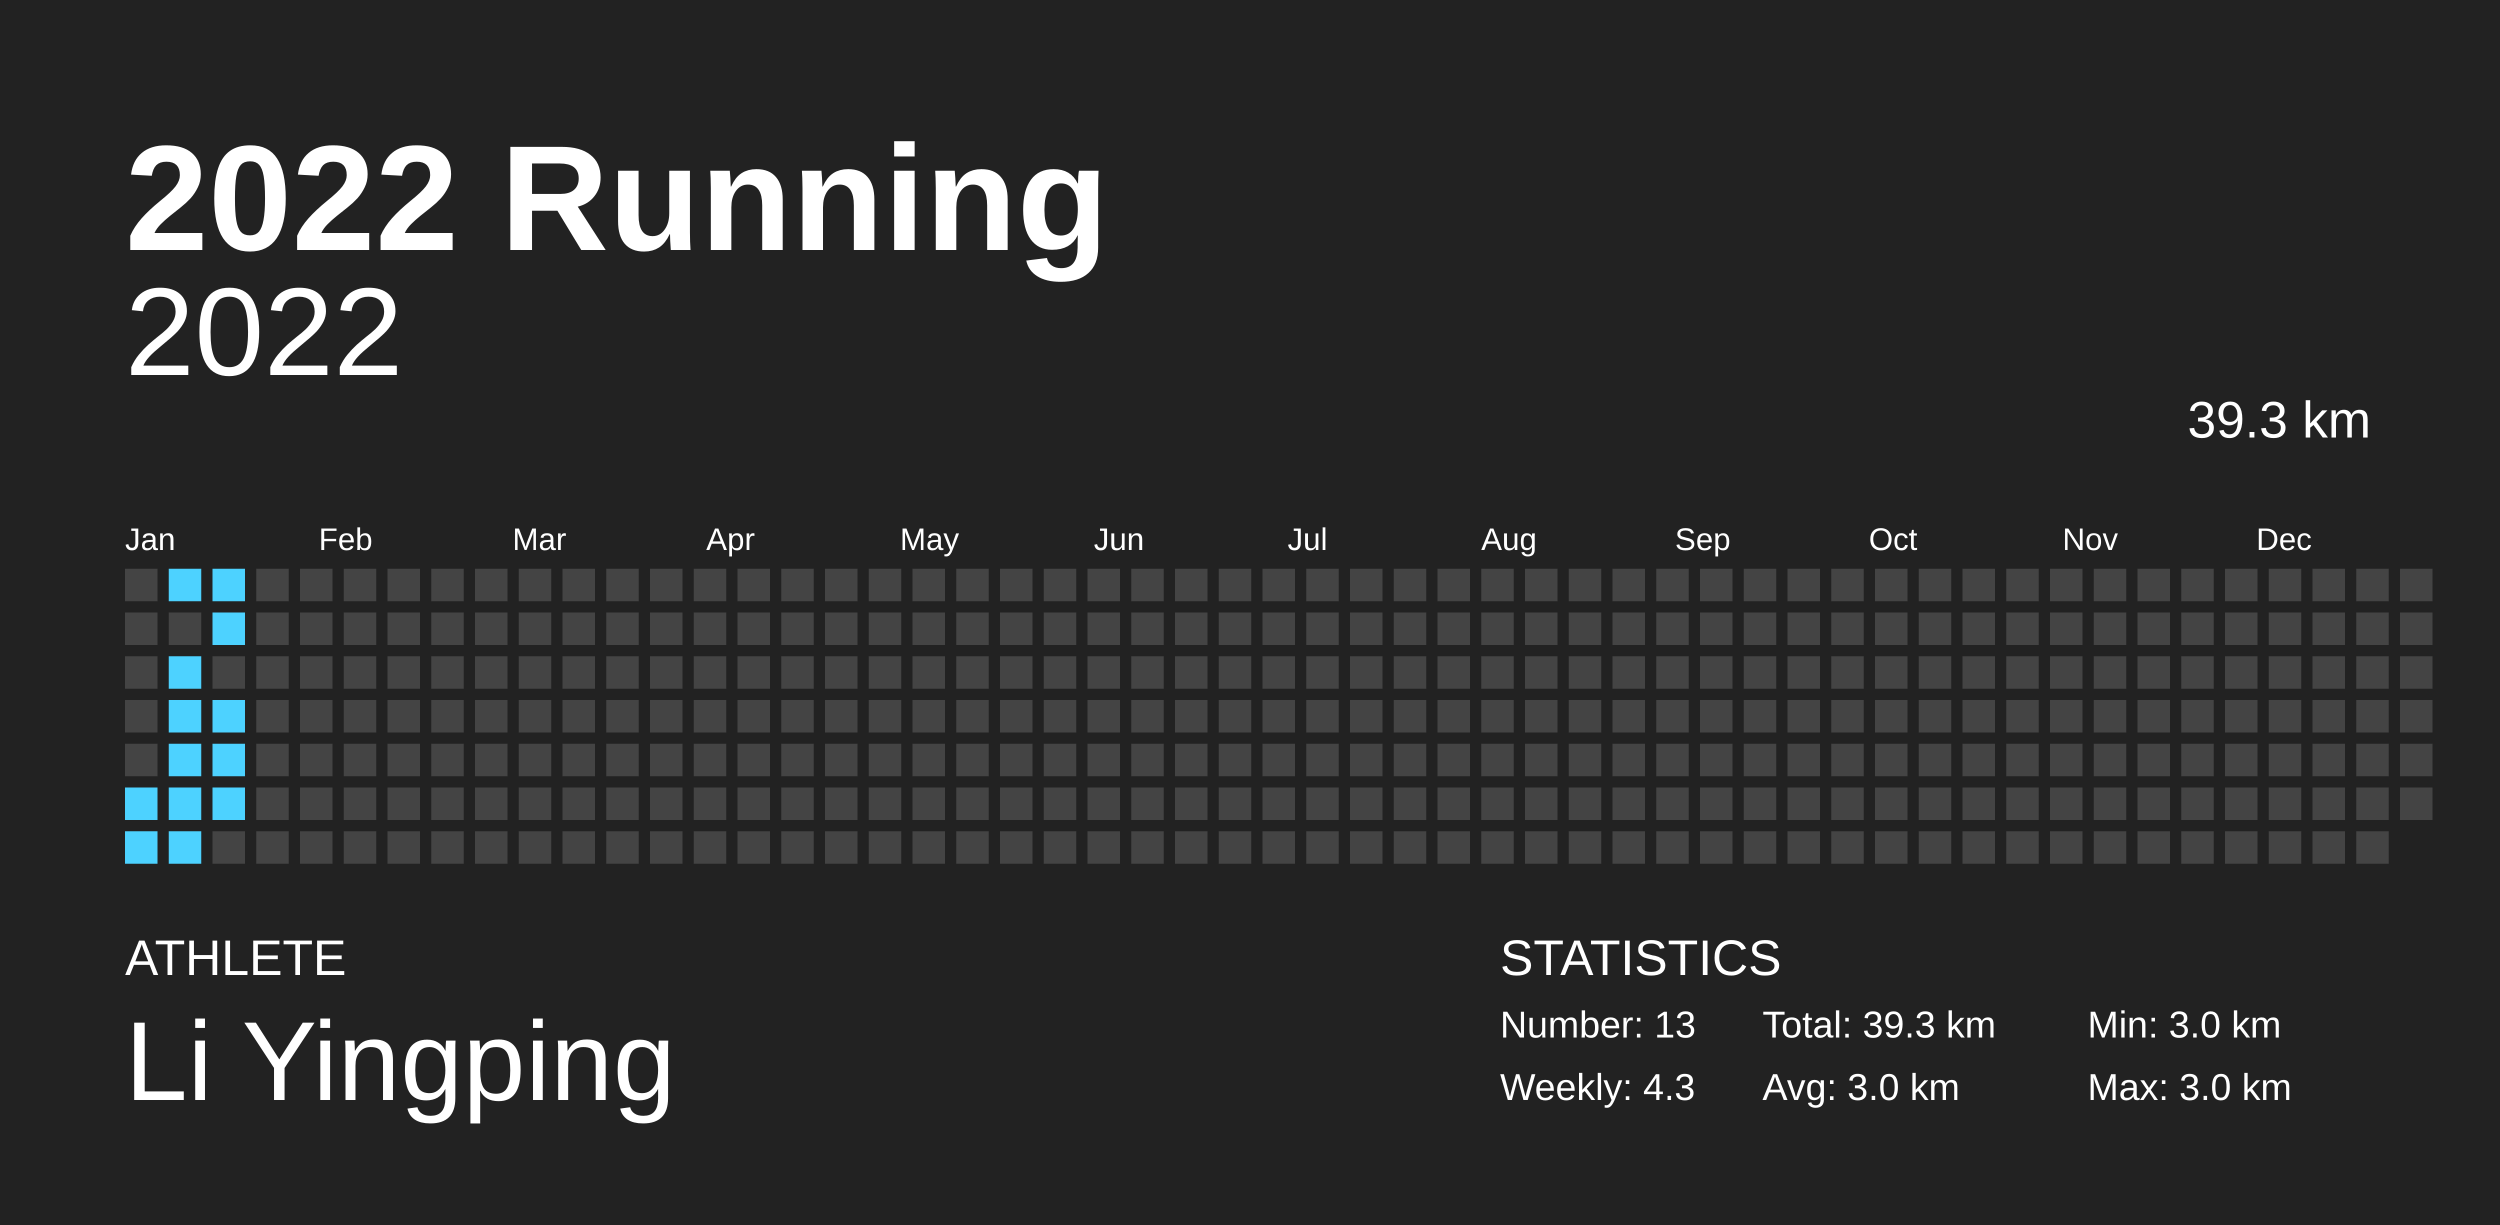
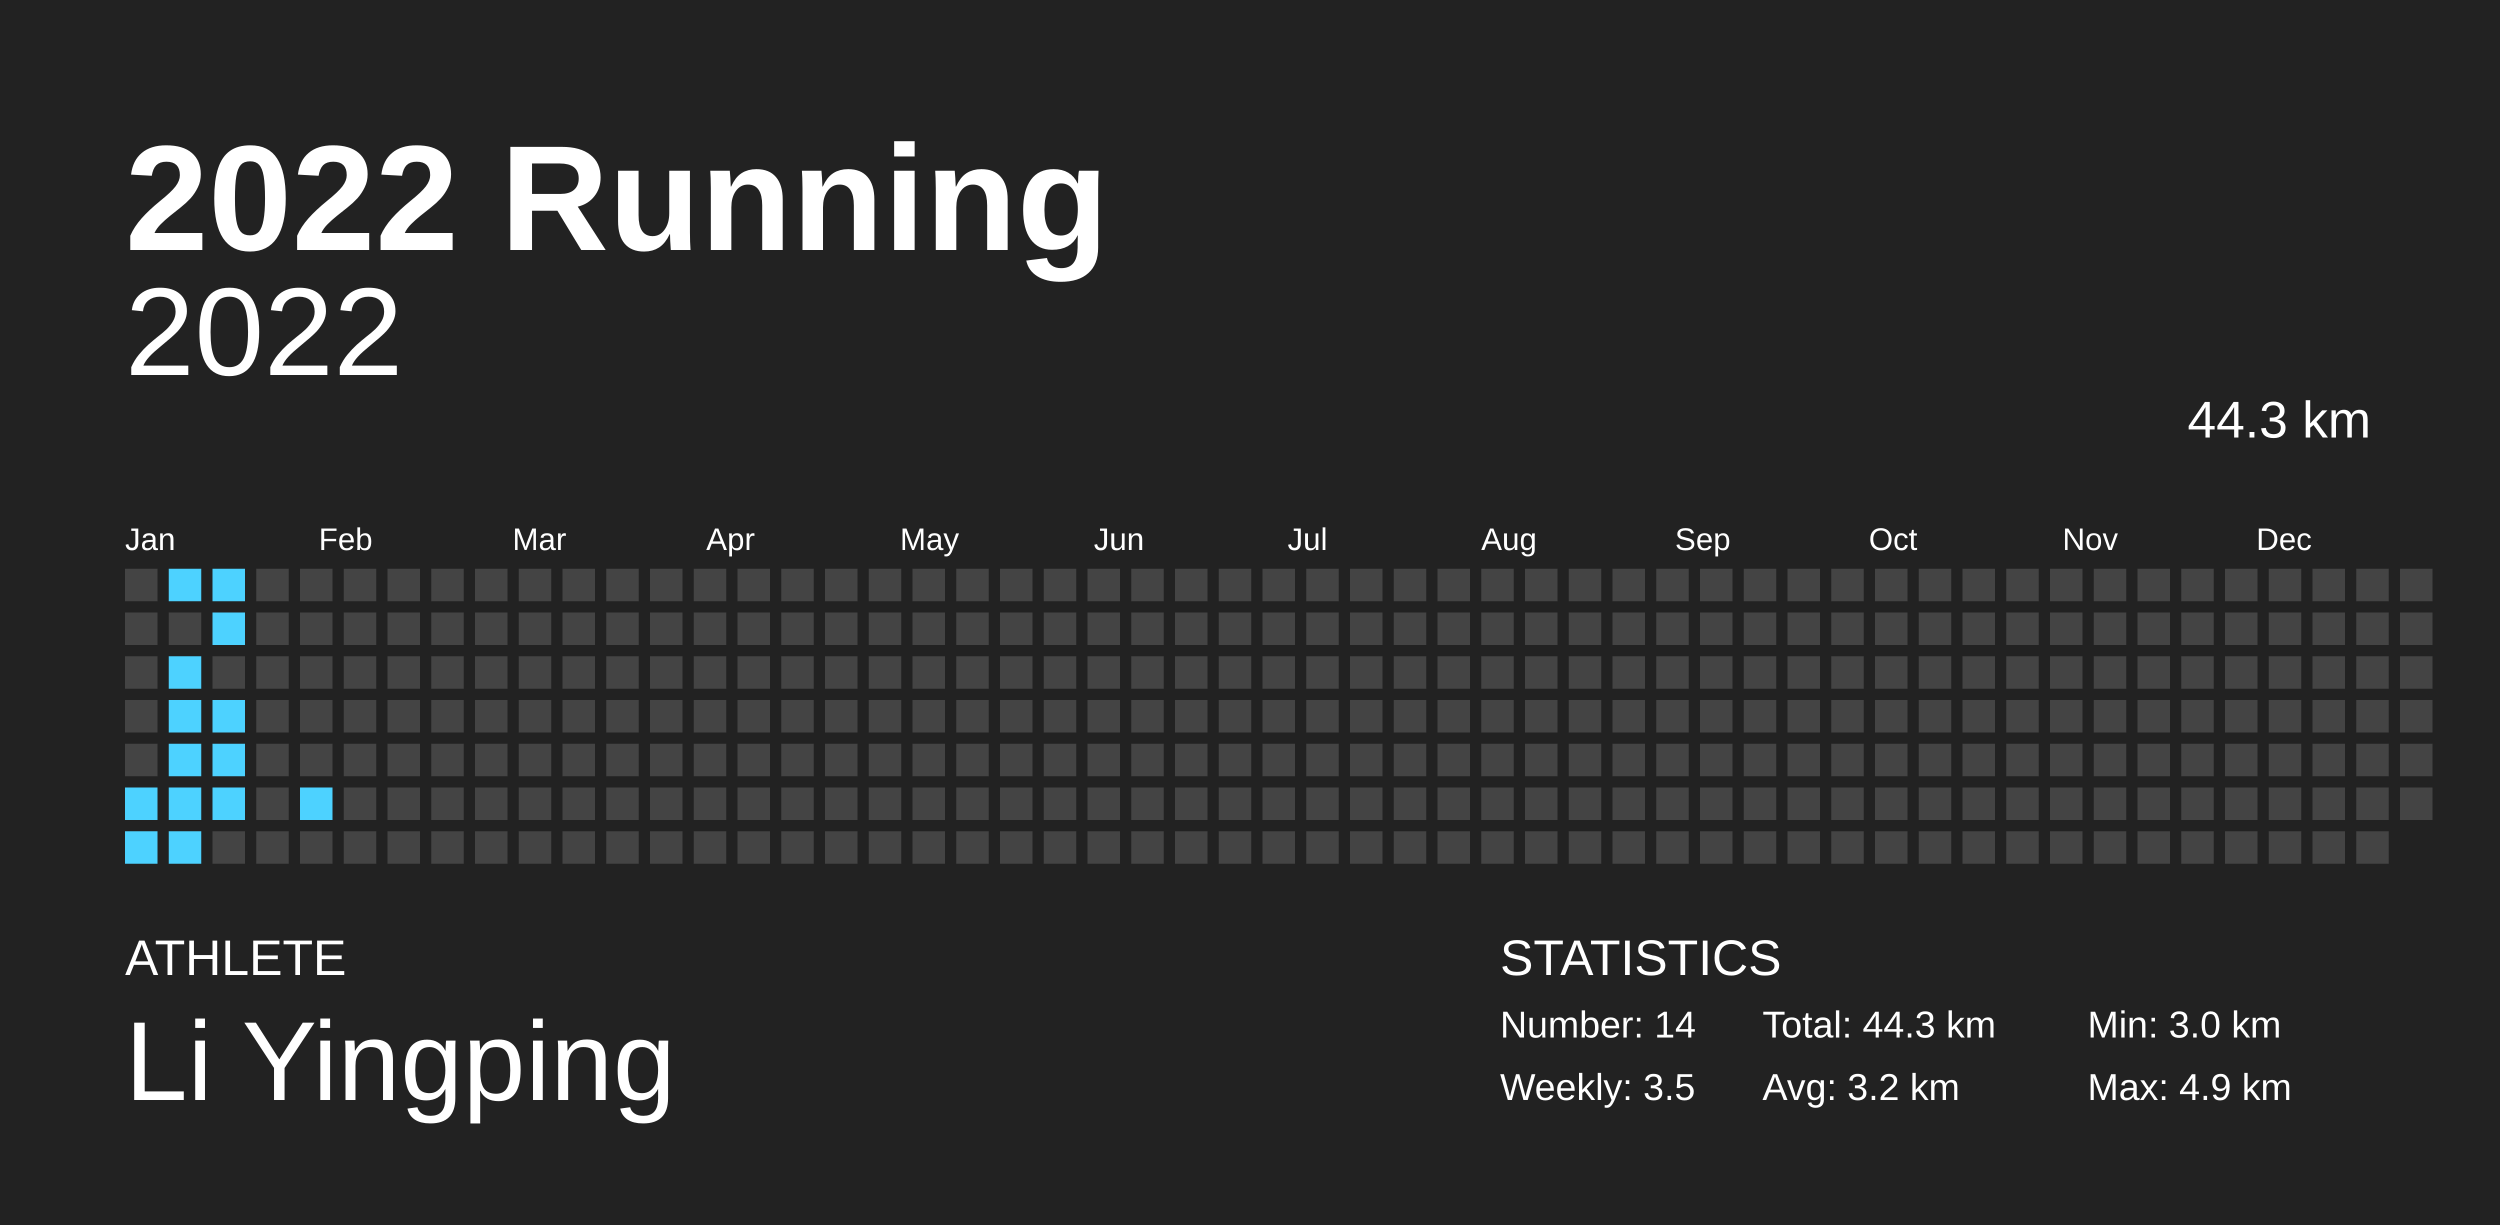
<svg xmlns="http://www.w3.org/2000/svg" baseProfile="full" height="98mm" version="1.1" viewBox="0,0,200,98" width="200mm">
  <defs />
  <rect fill="#222222" height="98" width="200" x="0" y="0" />
  <text fill="#FFFFFF" style="font-size:12px; font-family:Arial; font-weight:bold;" x="10" y="20">2022 Running</text>
  <text fill="#FFFFFF" style="font-size:4px; font-family:Arial" x="10" y="78">ATHLETE</text>
  <text fill="#FFFFFF" style="font-size:9px; font-family:Arial" x="10" y="88">Li Yingping</text>
  <text fill="#FFFFFF" style="font-size:4px; font-family:Arial" x="120" y="78">STATISTICS</text>
-   <text fill="#FFFFFF" style="font-size:3px; font-family:Arial" x="120" y="83">Number: 13</text>
-   <text fill="#FFFFFF" style="font-size:3px; font-family:Arial" x="120" y="88">Weekly: 4.3</text>
-   <text fill="#FFFFFF" style="font-size:3px; font-family:Arial" x="141" y="83">Total: 39.3 km</text>
-   <text fill="#FFFFFF" style="font-size:3px; font-family:Arial" x="141" y="88">Avg: 3.0 km</text>
+   <text fill="#FFFFFF" style="font-size:3px; font-family:Arial" x="120" y="83">Number: 14</text>
+   <text fill="#FFFFFF" style="font-size:3px; font-family:Arial" x="120" y="88">Weekly: 3.5</text>
+   <text fill="#FFFFFF" style="font-size:3px; font-family:Arial" x="141" y="83">Total: 44.3 km</text>
+   <text fill="#FFFFFF" style="font-size:3px; font-family:Arial" x="141" y="88">Avg: 3.2 km</text>
  <text fill="#FFFFFF" style="font-size:3px; font-family:Arial" x="167" y="83">Min: 3.0 km</text>
-   <text fill="#FFFFFF" style="font-size:3px; font-family:Arial" x="167" y="88">Max: 3.0 km</text>
+   <text fill="#FFFFFF" style="font-size:3px; font-family:Arial" x="167" y="88">Max: 4.9 km</text>
  <text alignment-baseline="hanging" fill="#FFFFFF" style="font-size:10.0px; font-family:Arial;" x="10" y="30">2022</text>
-   <text alignment-baseline="hanging" fill="#FFFFFF" style="font-size:4.125px; font-family:Arial;" x="175" y="35">39.3 km</text>
+   <text alignment-baseline="hanging" fill="#FFFFFF" style="font-size:4.125px; font-family:Arial;" x="175" y="35">44.3 km</text>
  <text fill="#FFFFFF" style="font-size:2.5px; font-family:Arial" x="10.0" y="44">Jan</text>
  <text fill="#FFFFFF" style="font-size:2.5px; font-family:Arial" x="25.5" y="44">Feb</text>
  <text fill="#FFFFFF" style="font-size:2.5px; font-family:Arial" x="41.0" y="44">Mar</text>
  <text fill="#FFFFFF" style="font-size:2.5px; font-family:Arial" x="56.5" y="44">Apr</text>
  <text fill="#FFFFFF" style="font-size:2.5px; font-family:Arial" x="72.0" y="44">May</text>
  <text fill="#FFFFFF" style="font-size:2.5px; font-family:Arial" x="87.5" y="44">Jun</text>
  <text fill="#FFFFFF" style="font-size:2.5px; font-family:Arial" x="103.0" y="44">Jul</text>
  <text fill="#FFFFFF" style="font-size:2.5px; font-family:Arial" x="118.5" y="44">Aug</text>
  <text fill="#FFFFFF" style="font-size:2.5px; font-family:Arial" x="134.0" y="44">Sep</text>
  <text fill="#FFFFFF" style="font-size:2.5px; font-family:Arial" x="149.5" y="44">Oct</text>
  <text fill="#FFFFFF" style="font-size:2.5px; font-family:Arial" x="165.0" y="44">Nov</text>
  <text fill="#FFFFFF" style="font-size:2.5px; font-family:Arial" x="180.5" y="44">Dec</text>
  <rect fill="#444444" height="2.6" width="2.6" x="10.0" y="45.5" />
  <rect fill="#444444" height="2.6" width="2.6" x="10.0" y="49.0" />
  <rect fill="#444444" height="2.6" width="2.6" x="10.0" y="52.5" />
  <rect fill="#444444" height="2.6" width="2.6" x="10.0" y="56.0" />
  <rect fill="#444444" height="2.6" width="2.6" x="10.0" y="59.5" />
  <rect fill="#4dd2ff" height="2.6" width="2.6" x="10.0" y="63.0" />
  <rect fill="#4dd2ff" height="2.6" width="2.6" x="10.0" y="66.5" />
  <rect fill="#4dd2ff" height="2.6" width="2.6" x="13.5" y="45.5" />
  <rect fill="#444444" height="2.6" width="2.6" x="13.5" y="49.0" />
  <rect fill="#4dd2ff" height="2.6" width="2.6" x="13.5" y="52.5" />
  <rect fill="#4dd2ff" height="2.6" width="2.6" x="13.5" y="56.0" />
  <rect fill="#4dd2ff" height="2.6" width="2.6" x="13.5" y="59.5" />
  <rect fill="#4dd2ff" height="2.6" width="2.6" x="13.5" y="63.0" />
  <rect fill="#4dd2ff" height="2.6" width="2.6" x="13.5" y="66.5" />
  <rect fill="#4dd2ff" height="2.6" width="2.6" x="17.0" y="45.5" />
  <rect fill="#4dd2ff" height="2.6" width="2.6" x="17.0" y="49.0" />
  <rect fill="#444444" height="2.6" width="2.6" x="17.0" y="52.5" />
  <rect fill="#4dd2ff" height="2.6" width="2.6" x="17.0" y="56.0" />
  <rect fill="#4dd2ff" height="2.6" width="2.6" x="17.0" y="59.5" />
  <rect fill="#4dd2ff" height="2.6" width="2.6" x="17.0" y="63.0" />
  <rect fill="#444444" height="2.6" width="2.6" x="17.0" y="66.5" />
  <rect fill="#444444" height="2.6" width="2.6" x="20.5" y="45.5" />
  <rect fill="#444444" height="2.6" width="2.6" x="20.5" y="49.0" />
  <rect fill="#444444" height="2.6" width="2.6" x="20.5" y="52.5" />
  <rect fill="#444444" height="2.6" width="2.6" x="20.5" y="56.0" />
  <rect fill="#444444" height="2.6" width="2.6" x="20.5" y="59.5" />
  <rect fill="#444444" height="2.6" width="2.6" x="20.5" y="63.0" />
  <rect fill="#444444" height="2.6" width="2.6" x="20.5" y="66.5" />
  <rect fill="#444444" height="2.6" width="2.6" x="24.0" y="45.5" />
  <rect fill="#444444" height="2.6" width="2.6" x="24.0" y="49.0" />
  <rect fill="#444444" height="2.6" width="2.6" x="24.0" y="52.5" />
  <rect fill="#444444" height="2.6" width="2.6" x="24.0" y="56.0" />
  <rect fill="#444444" height="2.6" width="2.6" x="24.0" y="59.5" />
-   <rect fill="#444444" height="2.6" width="2.6" x="24.0" y="63.0" />
+   <rect fill="#4dd2ff" height="2.6" width="2.6" x="24.0" y="63.0" />
  <rect fill="#444444" height="2.6" width="2.6" x="24.0" y="66.5" />
  <rect fill="#444444" height="2.6" width="2.6" x="27.5" y="45.5" />
  <rect fill="#444444" height="2.6" width="2.6" x="27.5" y="49.0" />
  <rect fill="#444444" height="2.6" width="2.6" x="27.5" y="52.5" />
  <rect fill="#444444" height="2.6" width="2.6" x="27.5" y="56.0" />
  <rect fill="#444444" height="2.6" width="2.6" x="27.5" y="59.5" />
  <rect fill="#444444" height="2.6" width="2.6" x="27.5" y="63.0" />
  <rect fill="#444444" height="2.6" width="2.6" x="27.5" y="66.5" />
  <rect fill="#444444" height="2.6" width="2.6" x="31.0" y="45.5" />
  <rect fill="#444444" height="2.6" width="2.6" x="31.0" y="49.0" />
  <rect fill="#444444" height="2.6" width="2.6" x="31.0" y="52.5" />
  <rect fill="#444444" height="2.6" width="2.6" x="31.0" y="56.0" />
  <rect fill="#444444" height="2.6" width="2.6" x="31.0" y="59.5" />
  <rect fill="#444444" height="2.6" width="2.6" x="31.0" y="63.0" />
  <rect fill="#444444" height="2.6" width="2.6" x="31.0" y="66.5" />
  <rect fill="#444444" height="2.6" width="2.6" x="34.5" y="45.5" />
  <rect fill="#444444" height="2.6" width="2.6" x="34.5" y="49.0" />
  <rect fill="#444444" height="2.6" width="2.6" x="34.5" y="52.5" />
  <rect fill="#444444" height="2.6" width="2.6" x="34.5" y="56.0" />
  <rect fill="#444444" height="2.6" width="2.6" x="34.5" y="59.5" />
  <rect fill="#444444" height="2.6" width="2.6" x="34.5" y="63.0" />
  <rect fill="#444444" height="2.6" width="2.6" x="34.5" y="66.5" />
  <rect fill="#444444" height="2.6" width="2.6" x="38.0" y="45.5" />
  <rect fill="#444444" height="2.6" width="2.6" x="38.0" y="49.0" />
  <rect fill="#444444" height="2.6" width="2.6" x="38.0" y="52.5" />
  <rect fill="#444444" height="2.6" width="2.6" x="38.0" y="56.0" />
  <rect fill="#444444" height="2.6" width="2.6" x="38.0" y="59.5" />
  <rect fill="#444444" height="2.6" width="2.6" x="38.0" y="63.0" />
  <rect fill="#444444" height="2.6" width="2.6" x="38.0" y="66.5" />
  <rect fill="#444444" height="2.6" width="2.6" x="41.5" y="45.5" />
  <rect fill="#444444" height="2.6" width="2.6" x="41.5" y="49.0" />
  <rect fill="#444444" height="2.6" width="2.6" x="41.5" y="52.5" />
  <rect fill="#444444" height="2.6" width="2.6" x="41.5" y="56.0" />
  <rect fill="#444444" height="2.6" width="2.6" x="41.5" y="59.5" />
  <rect fill="#444444" height="2.6" width="2.6" x="41.5" y="63.0" />
  <rect fill="#444444" height="2.6" width="2.6" x="41.5" y="66.5" />
  <rect fill="#444444" height="2.6" width="2.6" x="45.0" y="45.5" />
  <rect fill="#444444" height="2.6" width="2.6" x="45.0" y="49.0" />
  <rect fill="#444444" height="2.6" width="2.6" x="45.0" y="52.5" />
  <rect fill="#444444" height="2.6" width="2.6" x="45.0" y="56.0" />
  <rect fill="#444444" height="2.6" width="2.6" x="45.0" y="59.5" />
  <rect fill="#444444" height="2.6" width="2.6" x="45.0" y="63.0" />
  <rect fill="#444444" height="2.6" width="2.6" x="45.0" y="66.5" />
  <rect fill="#444444" height="2.6" width="2.6" x="48.5" y="45.5" />
  <rect fill="#444444" height="2.6" width="2.6" x="48.5" y="49.0" />
  <rect fill="#444444" height="2.6" width="2.6" x="48.5" y="52.5" />
  <rect fill="#444444" height="2.6" width="2.6" x="48.5" y="56.0" />
  <rect fill="#444444" height="2.6" width="2.6" x="48.5" y="59.5" />
  <rect fill="#444444" height="2.6" width="2.6" x="48.5" y="63.0" />
  <rect fill="#444444" height="2.6" width="2.6" x="48.5" y="66.5" />
  <rect fill="#444444" height="2.6" width="2.6" x="52.0" y="45.5" />
  <rect fill="#444444" height="2.6" width="2.6" x="52.0" y="49.0" />
  <rect fill="#444444" height="2.6" width="2.6" x="52.0" y="52.5" />
  <rect fill="#444444" height="2.6" width="2.6" x="52.0" y="56.0" />
  <rect fill="#444444" height="2.6" width="2.6" x="52.0" y="59.5" />
  <rect fill="#444444" height="2.6" width="2.6" x="52.0" y="63.0" />
  <rect fill="#444444" height="2.6" width="2.6" x="52.0" y="66.5" />
  <rect fill="#444444" height="2.6" width="2.6" x="55.5" y="45.5" />
  <rect fill="#444444" height="2.6" width="2.6" x="55.5" y="49.0" />
  <rect fill="#444444" height="2.6" width="2.6" x="55.5" y="52.5" />
  <rect fill="#444444" height="2.6" width="2.6" x="55.5" y="56.0" />
  <rect fill="#444444" height="2.6" width="2.6" x="55.5" y="59.5" />
  <rect fill="#444444" height="2.6" width="2.6" x="55.5" y="63.0" />
  <rect fill="#444444" height="2.6" width="2.6" x="55.5" y="66.5" />
  <rect fill="#444444" height="2.6" width="2.6" x="59.0" y="45.5" />
  <rect fill="#444444" height="2.6" width="2.6" x="59.0" y="49.0" />
  <rect fill="#444444" height="2.6" width="2.6" x="59.0" y="52.5" />
  <rect fill="#444444" height="2.6" width="2.6" x="59.0" y="56.0" />
  <rect fill="#444444" height="2.6" width="2.6" x="59.0" y="59.5" />
  <rect fill="#444444" height="2.6" width="2.6" x="59.0" y="63.0" />
  <rect fill="#444444" height="2.6" width="2.6" x="59.0" y="66.5" />
  <rect fill="#444444" height="2.6" width="2.6" x="62.5" y="45.5" />
  <rect fill="#444444" height="2.6" width="2.6" x="62.5" y="49.0" />
  <rect fill="#444444" height="2.6" width="2.6" x="62.5" y="52.5" />
  <rect fill="#444444" height="2.6" width="2.6" x="62.5" y="56.0" />
  <rect fill="#444444" height="2.6" width="2.6" x="62.5" y="59.5" />
  <rect fill="#444444" height="2.6" width="2.6" x="62.5" y="63.0" />
  <rect fill="#444444" height="2.6" width="2.6" x="62.5" y="66.5" />
  <rect fill="#444444" height="2.6" width="2.6" x="66.0" y="45.5" />
  <rect fill="#444444" height="2.6" width="2.6" x="66.0" y="49.0" />
  <rect fill="#444444" height="2.6" width="2.6" x="66.0" y="52.5" />
  <rect fill="#444444" height="2.6" width="2.6" x="66.0" y="56.0" />
  <rect fill="#444444" height="2.6" width="2.6" x="66.0" y="59.5" />
  <rect fill="#444444" height="2.6" width="2.6" x="66.0" y="63.0" />
  <rect fill="#444444" height="2.6" width="2.6" x="66.0" y="66.5" />
  <rect fill="#444444" height="2.6" width="2.6" x="69.5" y="45.5" />
  <rect fill="#444444" height="2.6" width="2.6" x="69.5" y="49.0" />
  <rect fill="#444444" height="2.6" width="2.6" x="69.5" y="52.5" />
  <rect fill="#444444" height="2.6" width="2.6" x="69.5" y="56.0" />
  <rect fill="#444444" height="2.6" width="2.6" x="69.5" y="59.5" />
  <rect fill="#444444" height="2.6" width="2.6" x="69.5" y="63.0" />
  <rect fill="#444444" height="2.6" width="2.6" x="69.5" y="66.5" />
  <rect fill="#444444" height="2.6" width="2.6" x="73.0" y="45.5" />
  <rect fill="#444444" height="2.6" width="2.6" x="73.0" y="49.0" />
  <rect fill="#444444" height="2.6" width="2.6" x="73.0" y="52.5" />
  <rect fill="#444444" height="2.6" width="2.6" x="73.0" y="56.0" />
  <rect fill="#444444" height="2.6" width="2.6" x="73.0" y="59.5" />
  <rect fill="#444444" height="2.6" width="2.6" x="73.0" y="63.0" />
  <rect fill="#444444" height="2.6" width="2.6" x="73.0" y="66.5" />
  <rect fill="#444444" height="2.6" width="2.6" x="76.5" y="45.5" />
  <rect fill="#444444" height="2.6" width="2.6" x="76.5" y="49.0" />
  <rect fill="#444444" height="2.6" width="2.6" x="76.5" y="52.5" />
  <rect fill="#444444" height="2.6" width="2.6" x="76.5" y="56.0" />
  <rect fill="#444444" height="2.6" width="2.6" x="76.5" y="59.5" />
  <rect fill="#444444" height="2.6" width="2.6" x="76.5" y="63.0" />
  <rect fill="#444444" height="2.6" width="2.6" x="76.5" y="66.5" />
  <rect fill="#444444" height="2.6" width="2.6" x="80.0" y="45.5" />
  <rect fill="#444444" height="2.6" width="2.6" x="80.0" y="49.0" />
  <rect fill="#444444" height="2.6" width="2.6" x="80.0" y="52.5" />
  <rect fill="#444444" height="2.6" width="2.6" x="80.0" y="56.0" />
  <rect fill="#444444" height="2.6" width="2.6" x="80.0" y="59.5" />
  <rect fill="#444444" height="2.6" width="2.6" x="80.0" y="63.0" />
  <rect fill="#444444" height="2.6" width="2.6" x="80.0" y="66.5" />
  <rect fill="#444444" height="2.6" width="2.6" x="83.5" y="45.5" />
  <rect fill="#444444" height="2.6" width="2.6" x="83.5" y="49.0" />
  <rect fill="#444444" height="2.6" width="2.6" x="83.5" y="52.5" />
  <rect fill="#444444" height="2.6" width="2.6" x="83.5" y="56.0" />
  <rect fill="#444444" height="2.6" width="2.6" x="83.5" y="59.5" />
  <rect fill="#444444" height="2.6" width="2.6" x="83.5" y="63.0" />
  <rect fill="#444444" height="2.6" width="2.6" x="83.5" y="66.5" />
  <rect fill="#444444" height="2.6" width="2.6" x="87.0" y="45.5" />
  <rect fill="#444444" height="2.6" width="2.6" x="87.0" y="49.0" />
  <rect fill="#444444" height="2.6" width="2.6" x="87.0" y="52.5" />
  <rect fill="#444444" height="2.6" width="2.6" x="87.0" y="56.0" />
  <rect fill="#444444" height="2.6" width="2.6" x="87.0" y="59.5" />
  <rect fill="#444444" height="2.6" width="2.6" x="87.0" y="63.0" />
  <rect fill="#444444" height="2.6" width="2.6" x="87.0" y="66.5" />
  <rect fill="#444444" height="2.6" width="2.6" x="90.5" y="45.5" />
  <rect fill="#444444" height="2.6" width="2.6" x="90.5" y="49.0" />
  <rect fill="#444444" height="2.6" width="2.6" x="90.5" y="52.5" />
  <rect fill="#444444" height="2.6" width="2.6" x="90.5" y="56.0" />
  <rect fill="#444444" height="2.6" width="2.6" x="90.5" y="59.5" />
  <rect fill="#444444" height="2.6" width="2.6" x="90.5" y="63.0" />
  <rect fill="#444444" height="2.6" width="2.6" x="90.5" y="66.5" />
  <rect fill="#444444" height="2.6" width="2.6" x="94.0" y="45.5" />
  <rect fill="#444444" height="2.6" width="2.6" x="94.0" y="49.0" />
  <rect fill="#444444" height="2.6" width="2.6" x="94.0" y="52.5" />
  <rect fill="#444444" height="2.6" width="2.6" x="94.0" y="56.0" />
  <rect fill="#444444" height="2.6" width="2.6" x="94.0" y="59.5" />
  <rect fill="#444444" height="2.6" width="2.6" x="94.0" y="63.0" />
  <rect fill="#444444" height="2.6" width="2.6" x="94.0" y="66.5" />
  <rect fill="#444444" height="2.6" width="2.6" x="97.5" y="45.5" />
  <rect fill="#444444" height="2.6" width="2.6" x="97.5" y="49.0" />
  <rect fill="#444444" height="2.6" width="2.6" x="97.5" y="52.5" />
  <rect fill="#444444" height="2.6" width="2.6" x="97.5" y="56.0" />
  <rect fill="#444444" height="2.6" width="2.6" x="97.5" y="59.5" />
  <rect fill="#444444" height="2.6" width="2.6" x="97.5" y="63.0" />
  <rect fill="#444444" height="2.6" width="2.6" x="97.5" y="66.5" />
  <rect fill="#444444" height="2.6" width="2.6" x="101.0" y="45.5" />
  <rect fill="#444444" height="2.6" width="2.6" x="101.0" y="49.0" />
  <rect fill="#444444" height="2.6" width="2.6" x="101.0" y="52.5" />
  <rect fill="#444444" height="2.6" width="2.6" x="101.0" y="56.0" />
  <rect fill="#444444" height="2.6" width="2.6" x="101.0" y="59.5" />
  <rect fill="#444444" height="2.6" width="2.6" x="101.0" y="63.0" />
  <rect fill="#444444" height="2.6" width="2.6" x="101.0" y="66.5" />
  <rect fill="#444444" height="2.6" width="2.6" x="104.5" y="45.5" />
  <rect fill="#444444" height="2.6" width="2.6" x="104.5" y="49.0" />
  <rect fill="#444444" height="2.6" width="2.6" x="104.5" y="52.5" />
  <rect fill="#444444" height="2.6" width="2.6" x="104.5" y="56.0" />
  <rect fill="#444444" height="2.6" width="2.6" x="104.5" y="59.5" />
  <rect fill="#444444" height="2.6" width="2.6" x="104.5" y="63.0" />
  <rect fill="#444444" height="2.6" width="2.6" x="104.5" y="66.5" />
  <rect fill="#444444" height="2.6" width="2.6" x="108.0" y="45.5" />
  <rect fill="#444444" height="2.6" width="2.6" x="108.0" y="49.0" />
  <rect fill="#444444" height="2.6" width="2.6" x="108.0" y="52.5" />
  <rect fill="#444444" height="2.6" width="2.6" x="108.0" y="56.0" />
  <rect fill="#444444" height="2.6" width="2.6" x="108.0" y="59.5" />
  <rect fill="#444444" height="2.6" width="2.6" x="108.0" y="63.0" />
  <rect fill="#444444" height="2.6" width="2.6" x="108.0" y="66.5" />
  <rect fill="#444444" height="2.6" width="2.6" x="111.5" y="45.5" />
  <rect fill="#444444" height="2.6" width="2.6" x="111.5" y="49.0" />
  <rect fill="#444444" height="2.6" width="2.6" x="111.5" y="52.5" />
  <rect fill="#444444" height="2.6" width="2.6" x="111.5" y="56.0" />
  <rect fill="#444444" height="2.6" width="2.6" x="111.5" y="59.5" />
  <rect fill="#444444" height="2.6" width="2.6" x="111.5" y="63.0" />
  <rect fill="#444444" height="2.6" width="2.6" x="111.5" y="66.5" />
  <rect fill="#444444" height="2.6" width="2.6" x="115.0" y="45.5" />
  <rect fill="#444444" height="2.6" width="2.6" x="115.0" y="49.0" />
  <rect fill="#444444" height="2.6" width="2.6" x="115.0" y="52.5" />
  <rect fill="#444444" height="2.6" width="2.6" x="115.0" y="56.0" />
  <rect fill="#444444" height="2.6" width="2.6" x="115.0" y="59.5" />
  <rect fill="#444444" height="2.6" width="2.6" x="115.0" y="63.0" />
  <rect fill="#444444" height="2.6" width="2.6" x="115.0" y="66.5" />
  <rect fill="#444444" height="2.6" width="2.6" x="118.5" y="45.5" />
  <rect fill="#444444" height="2.6" width="2.6" x="118.5" y="49.0" />
  <rect fill="#444444" height="2.6" width="2.6" x="118.5" y="52.5" />
  <rect fill="#444444" height="2.6" width="2.6" x="118.5" y="56.0" />
  <rect fill="#444444" height="2.6" width="2.6" x="118.5" y="59.5" />
  <rect fill="#444444" height="2.6" width="2.6" x="118.5" y="63.0" />
  <rect fill="#444444" height="2.6" width="2.6" x="118.5" y="66.5" />
  <rect fill="#444444" height="2.6" width="2.6" x="122.0" y="45.5" />
  <rect fill="#444444" height="2.6" width="2.6" x="122.0" y="49.0" />
  <rect fill="#444444" height="2.6" width="2.6" x="122.0" y="52.5" />
  <rect fill="#444444" height="2.6" width="2.6" x="122.0" y="56.0" />
  <rect fill="#444444" height="2.6" width="2.6" x="122.0" y="59.5" />
  <rect fill="#444444" height="2.6" width="2.6" x="122.0" y="63.0" />
  <rect fill="#444444" height="2.6" width="2.6" x="122.0" y="66.5" />
  <rect fill="#444444" height="2.6" width="2.6" x="125.5" y="45.5" />
  <rect fill="#444444" height="2.6" width="2.6" x="125.5" y="49.0" />
  <rect fill="#444444" height="2.6" width="2.6" x="125.5" y="52.5" />
  <rect fill="#444444" height="2.6" width="2.6" x="125.5" y="56.0" />
  <rect fill="#444444" height="2.6" width="2.6" x="125.5" y="59.5" />
  <rect fill="#444444" height="2.6" width="2.6" x="125.5" y="63.0" />
  <rect fill="#444444" height="2.6" width="2.6" x="125.5" y="66.5" />
  <rect fill="#444444" height="2.6" width="2.6" x="129.0" y="45.5" />
  <rect fill="#444444" height="2.6" width="2.6" x="129.0" y="49.0" />
  <rect fill="#444444" height="2.6" width="2.6" x="129.0" y="52.5" />
  <rect fill="#444444" height="2.6" width="2.6" x="129.0" y="56.0" />
  <rect fill="#444444" height="2.6" width="2.6" x="129.0" y="59.5" />
  <rect fill="#444444" height="2.6" width="2.6" x="129.0" y="63.0" />
  <rect fill="#444444" height="2.6" width="2.6" x="129.0" y="66.5" />
  <rect fill="#444444" height="2.6" width="2.6" x="132.5" y="45.5" />
  <rect fill="#444444" height="2.6" width="2.6" x="132.5" y="49.0" />
  <rect fill="#444444" height="2.6" width="2.6" x="132.5" y="52.5" />
  <rect fill="#444444" height="2.6" width="2.6" x="132.5" y="56.0" />
  <rect fill="#444444" height="2.6" width="2.6" x="132.5" y="59.5" />
  <rect fill="#444444" height="2.6" width="2.6" x="132.5" y="63.0" />
  <rect fill="#444444" height="2.6" width="2.6" x="132.5" y="66.5" />
  <rect fill="#444444" height="2.6" width="2.6" x="136.0" y="45.5" />
  <rect fill="#444444" height="2.6" width="2.6" x="136.0" y="49.0" />
  <rect fill="#444444" height="2.6" width="2.6" x="136.0" y="52.5" />
  <rect fill="#444444" height="2.6" width="2.6" x="136.0" y="56.0" />
  <rect fill="#444444" height="2.6" width="2.6" x="136.0" y="59.5" />
  <rect fill="#444444" height="2.6" width="2.6" x="136.0" y="63.0" />
  <rect fill="#444444" height="2.6" width="2.6" x="136.0" y="66.5" />
  <rect fill="#444444" height="2.6" width="2.6" x="139.5" y="45.5" />
  <rect fill="#444444" height="2.6" width="2.6" x="139.5" y="49.0" />
  <rect fill="#444444" height="2.6" width="2.6" x="139.5" y="52.5" />
  <rect fill="#444444" height="2.6" width="2.6" x="139.5" y="56.0" />
  <rect fill="#444444" height="2.6" width="2.6" x="139.5" y="59.5" />
  <rect fill="#444444" height="2.6" width="2.6" x="139.5" y="63.0" />
  <rect fill="#444444" height="2.6" width="2.6" x="139.5" y="66.5" />
  <rect fill="#444444" height="2.6" width="2.6" x="143.0" y="45.5" />
  <rect fill="#444444" height="2.6" width="2.6" x="143.0" y="49.0" />
  <rect fill="#444444" height="2.6" width="2.6" x="143.0" y="52.5" />
  <rect fill="#444444" height="2.6" width="2.6" x="143.0" y="56.0" />
  <rect fill="#444444" height="2.6" width="2.6" x="143.0" y="59.5" />
  <rect fill="#444444" height="2.6" width="2.6" x="143.0" y="63.0" />
  <rect fill="#444444" height="2.6" width="2.6" x="143.0" y="66.5" />
  <rect fill="#444444" height="2.6" width="2.6" x="146.5" y="45.5" />
  <rect fill="#444444" height="2.6" width="2.6" x="146.5" y="49.0" />
  <rect fill="#444444" height="2.6" width="2.6" x="146.5" y="52.5" />
  <rect fill="#444444" height="2.6" width="2.6" x="146.5" y="56.0" />
  <rect fill="#444444" height="2.6" width="2.6" x="146.5" y="59.5" />
  <rect fill="#444444" height="2.6" width="2.6" x="146.5" y="63.0" />
  <rect fill="#444444" height="2.6" width="2.6" x="146.5" y="66.5" />
  <rect fill="#444444" height="2.6" width="2.6" x="150.0" y="45.5" />
  <rect fill="#444444" height="2.6" width="2.6" x="150.0" y="49.0" />
  <rect fill="#444444" height="2.6" width="2.6" x="150.0" y="52.5" />
  <rect fill="#444444" height="2.6" width="2.6" x="150.0" y="56.0" />
  <rect fill="#444444" height="2.6" width="2.6" x="150.0" y="59.5" />
  <rect fill="#444444" height="2.6" width="2.6" x="150.0" y="63.0" />
  <rect fill="#444444" height="2.6" width="2.6" x="150.0" y="66.5" />
  <rect fill="#444444" height="2.6" width="2.6" x="153.5" y="45.5" />
  <rect fill="#444444" height="2.6" width="2.6" x="153.5" y="49.0" />
  <rect fill="#444444" height="2.6" width="2.6" x="153.5" y="52.5" />
  <rect fill="#444444" height="2.6" width="2.6" x="153.5" y="56.0" />
  <rect fill="#444444" height="2.6" width="2.6" x="153.5" y="59.5" />
  <rect fill="#444444" height="2.6" width="2.6" x="153.5" y="63.0" />
  <rect fill="#444444" height="2.6" width="2.6" x="153.5" y="66.5" />
  <rect fill="#444444" height="2.6" width="2.6" x="157.0" y="45.5" />
  <rect fill="#444444" height="2.6" width="2.6" x="157.0" y="49.0" />
  <rect fill="#444444" height="2.6" width="2.6" x="157.0" y="52.5" />
  <rect fill="#444444" height="2.6" width="2.6" x="157.0" y="56.0" />
  <rect fill="#444444" height="2.6" width="2.6" x="157.0" y="59.5" />
  <rect fill="#444444" height="2.6" width="2.6" x="157.0" y="63.0" />
  <rect fill="#444444" height="2.6" width="2.6" x="157.0" y="66.5" />
  <rect fill="#444444" height="2.6" width="2.6" x="160.5" y="45.5" />
  <rect fill="#444444" height="2.6" width="2.6" x="160.5" y="49.0" />
  <rect fill="#444444" height="2.6" width="2.6" x="160.5" y="52.5" />
  <rect fill="#444444" height="2.6" width="2.6" x="160.5" y="56.0" />
  <rect fill="#444444" height="2.6" width="2.6" x="160.5" y="59.5" />
  <rect fill="#444444" height="2.6" width="2.6" x="160.5" y="63.0" />
  <rect fill="#444444" height="2.6" width="2.6" x="160.5" y="66.5" />
  <rect fill="#444444" height="2.6" width="2.6" x="164.0" y="45.5" />
  <rect fill="#444444" height="2.6" width="2.6" x="164.0" y="49.0" />
  <rect fill="#444444" height="2.6" width="2.6" x="164.0" y="52.5" />
  <rect fill="#444444" height="2.6" width="2.6" x="164.0" y="56.0" />
  <rect fill="#444444" height="2.6" width="2.6" x="164.0" y="59.5" />
  <rect fill="#444444" height="2.6" width="2.6" x="164.0" y="63.0" />
  <rect fill="#444444" height="2.6" width="2.6" x="164.0" y="66.5" />
  <rect fill="#444444" height="2.6" width="2.6" x="167.5" y="45.5" />
  <rect fill="#444444" height="2.6" width="2.6" x="167.5" y="49.0" />
  <rect fill="#444444" height="2.6" width="2.6" x="167.5" y="52.5" />
  <rect fill="#444444" height="2.6" width="2.6" x="167.5" y="56.0" />
  <rect fill="#444444" height="2.6" width="2.6" x="167.5" y="59.5" />
  <rect fill="#444444" height="2.6" width="2.6" x="167.5" y="63.0" />
  <rect fill="#444444" height="2.6" width="2.6" x="167.5" y="66.5" />
  <rect fill="#444444" height="2.6" width="2.6" x="171.0" y="45.5" />
  <rect fill="#444444" height="2.6" width="2.6" x="171.0" y="49.0" />
  <rect fill="#444444" height="2.6" width="2.6" x="171.0" y="52.5" />
  <rect fill="#444444" height="2.6" width="2.6" x="171.0" y="56.0" />
  <rect fill="#444444" height="2.6" width="2.6" x="171.0" y="59.5" />
  <rect fill="#444444" height="2.6" width="2.6" x="171.0" y="63.0" />
  <rect fill="#444444" height="2.6" width="2.6" x="171.0" y="66.5" />
  <rect fill="#444444" height="2.6" width="2.6" x="174.5" y="45.5" />
  <rect fill="#444444" height="2.6" width="2.6" x="174.5" y="49.0" />
  <rect fill="#444444" height="2.6" width="2.6" x="174.5" y="52.5" />
  <rect fill="#444444" height="2.6" width="2.6" x="174.5" y="56.0" />
  <rect fill="#444444" height="2.6" width="2.6" x="174.5" y="59.5" />
  <rect fill="#444444" height="2.6" width="2.6" x="174.5" y="63.0" />
  <rect fill="#444444" height="2.6" width="2.6" x="174.5" y="66.5" />
  <rect fill="#444444" height="2.6" width="2.6" x="178.0" y="45.5" />
  <rect fill="#444444" height="2.6" width="2.6" x="178.0" y="49.0" />
  <rect fill="#444444" height="2.6" width="2.6" x="178.0" y="52.5" />
  <rect fill="#444444" height="2.6" width="2.6" x="178.0" y="56.0" />
  <rect fill="#444444" height="2.6" width="2.6" x="178.0" y="59.5" />
  <rect fill="#444444" height="2.6" width="2.6" x="178.0" y="63.0" />
  <rect fill="#444444" height="2.6" width="2.6" x="178.0" y="66.5" />
  <rect fill="#444444" height="2.6" width="2.6" x="181.5" y="45.5" />
  <rect fill="#444444" height="2.6" width="2.6" x="181.5" y="49.0" />
  <rect fill="#444444" height="2.6" width="2.6" x="181.5" y="52.5" />
  <rect fill="#444444" height="2.6" width="2.6" x="181.5" y="56.0" />
  <rect fill="#444444" height="2.6" width="2.6" x="181.5" y="59.5" />
  <rect fill="#444444" height="2.6" width="2.6" x="181.5" y="63.0" />
  <rect fill="#444444" height="2.6" width="2.6" x="181.5" y="66.5" />
  <rect fill="#444444" height="2.6" width="2.6" x="185.0" y="45.5" />
  <rect fill="#444444" height="2.6" width="2.6" x="185.0" y="49.0" />
  <rect fill="#444444" height="2.6" width="2.6" x="185.0" y="52.5" />
  <rect fill="#444444" height="2.6" width="2.6" x="185.0" y="56.0" />
  <rect fill="#444444" height="2.6" width="2.6" x="185.0" y="59.5" />
  <rect fill="#444444" height="2.6" width="2.6" x="185.0" y="63.0" />
  <rect fill="#444444" height="2.6" width="2.6" x="185.0" y="66.5" />
  <rect fill="#444444" height="2.6" width="2.6" x="188.5" y="45.5" />
  <rect fill="#444444" height="2.6" width="2.6" x="188.5" y="49.0" />
  <rect fill="#444444" height="2.6" width="2.6" x="188.5" y="52.5" />
  <rect fill="#444444" height="2.6" width="2.6" x="188.5" y="56.0" />
  <rect fill="#444444" height="2.6" width="2.6" x="188.5" y="59.5" />
  <rect fill="#444444" height="2.6" width="2.6" x="188.5" y="63.0" />
  <rect fill="#444444" height="2.6" width="2.6" x="188.5" y="66.5" />
  <rect fill="#444444" height="2.6" width="2.6" x="192.0" y="45.5" />
  <rect fill="#444444" height="2.6" width="2.6" x="192.0" y="49.0" />
  <rect fill="#444444" height="2.6" width="2.6" x="192.0" y="52.5" />
  <rect fill="#444444" height="2.6" width="2.6" x="192.0" y="56.0" />
  <rect fill="#444444" height="2.6" width="2.6" x="192.0" y="59.5" />
  <rect fill="#444444" height="2.6" width="2.6" x="192.0" y="63.0" />
</svg>
